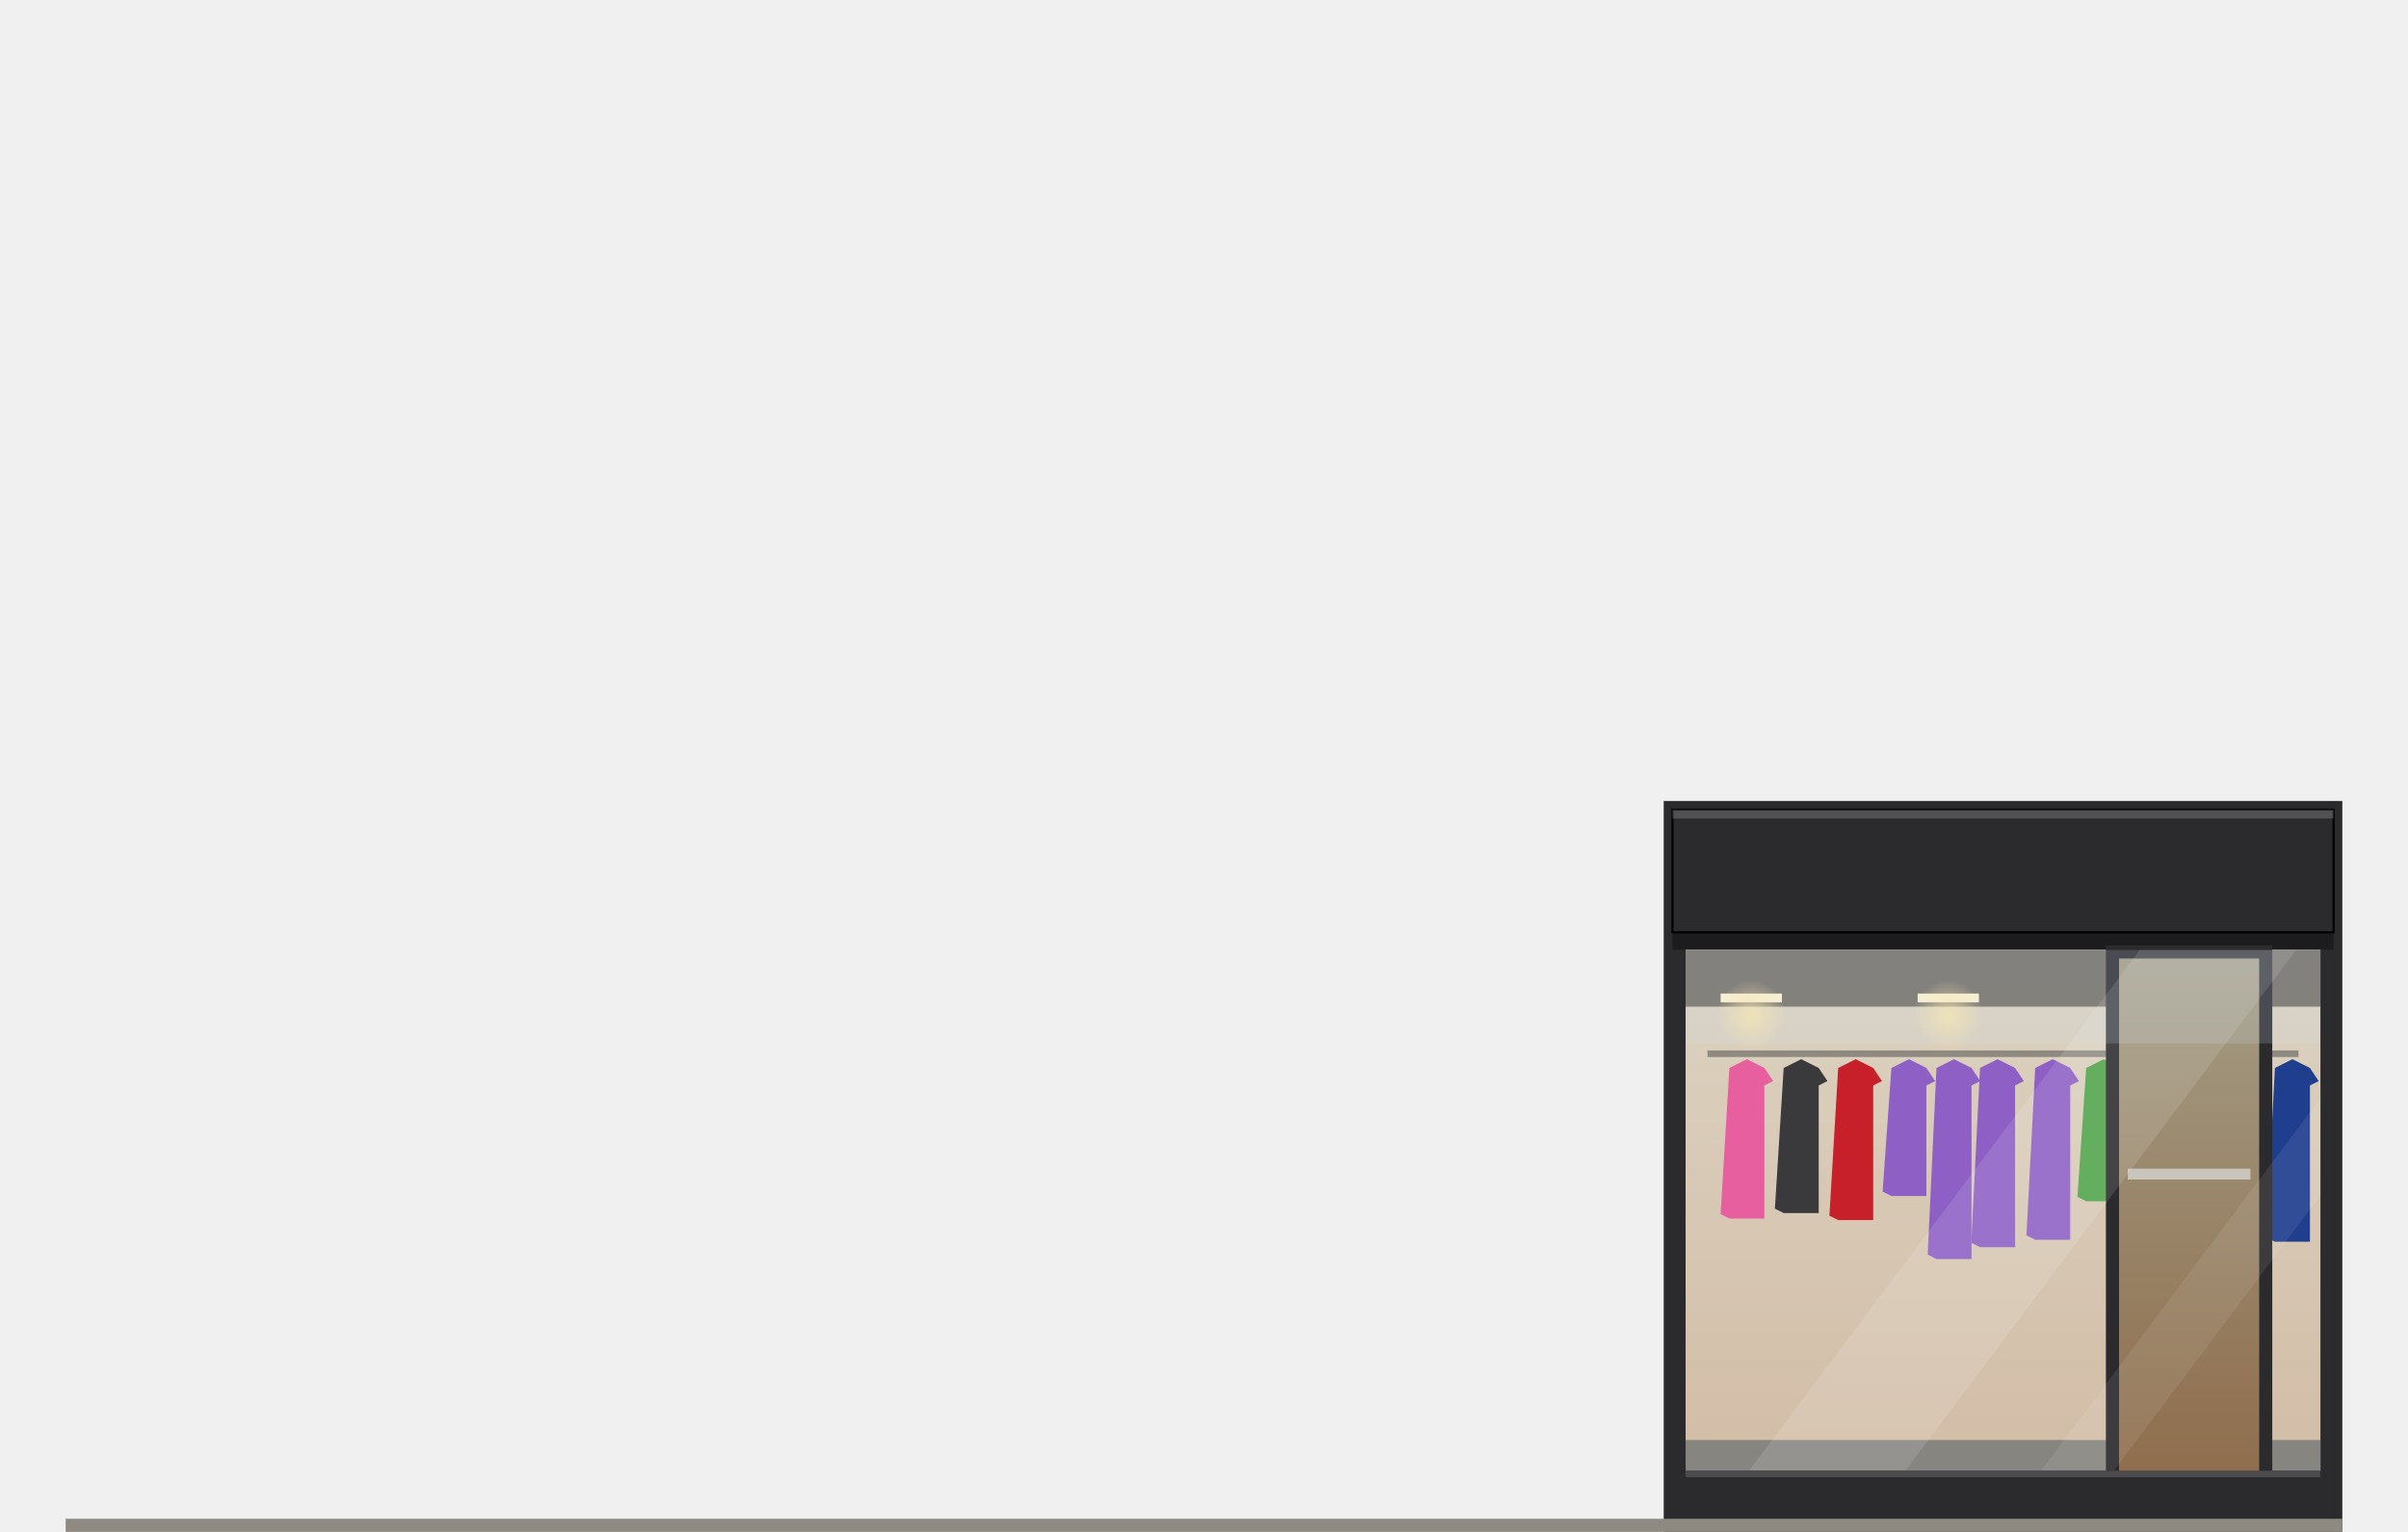
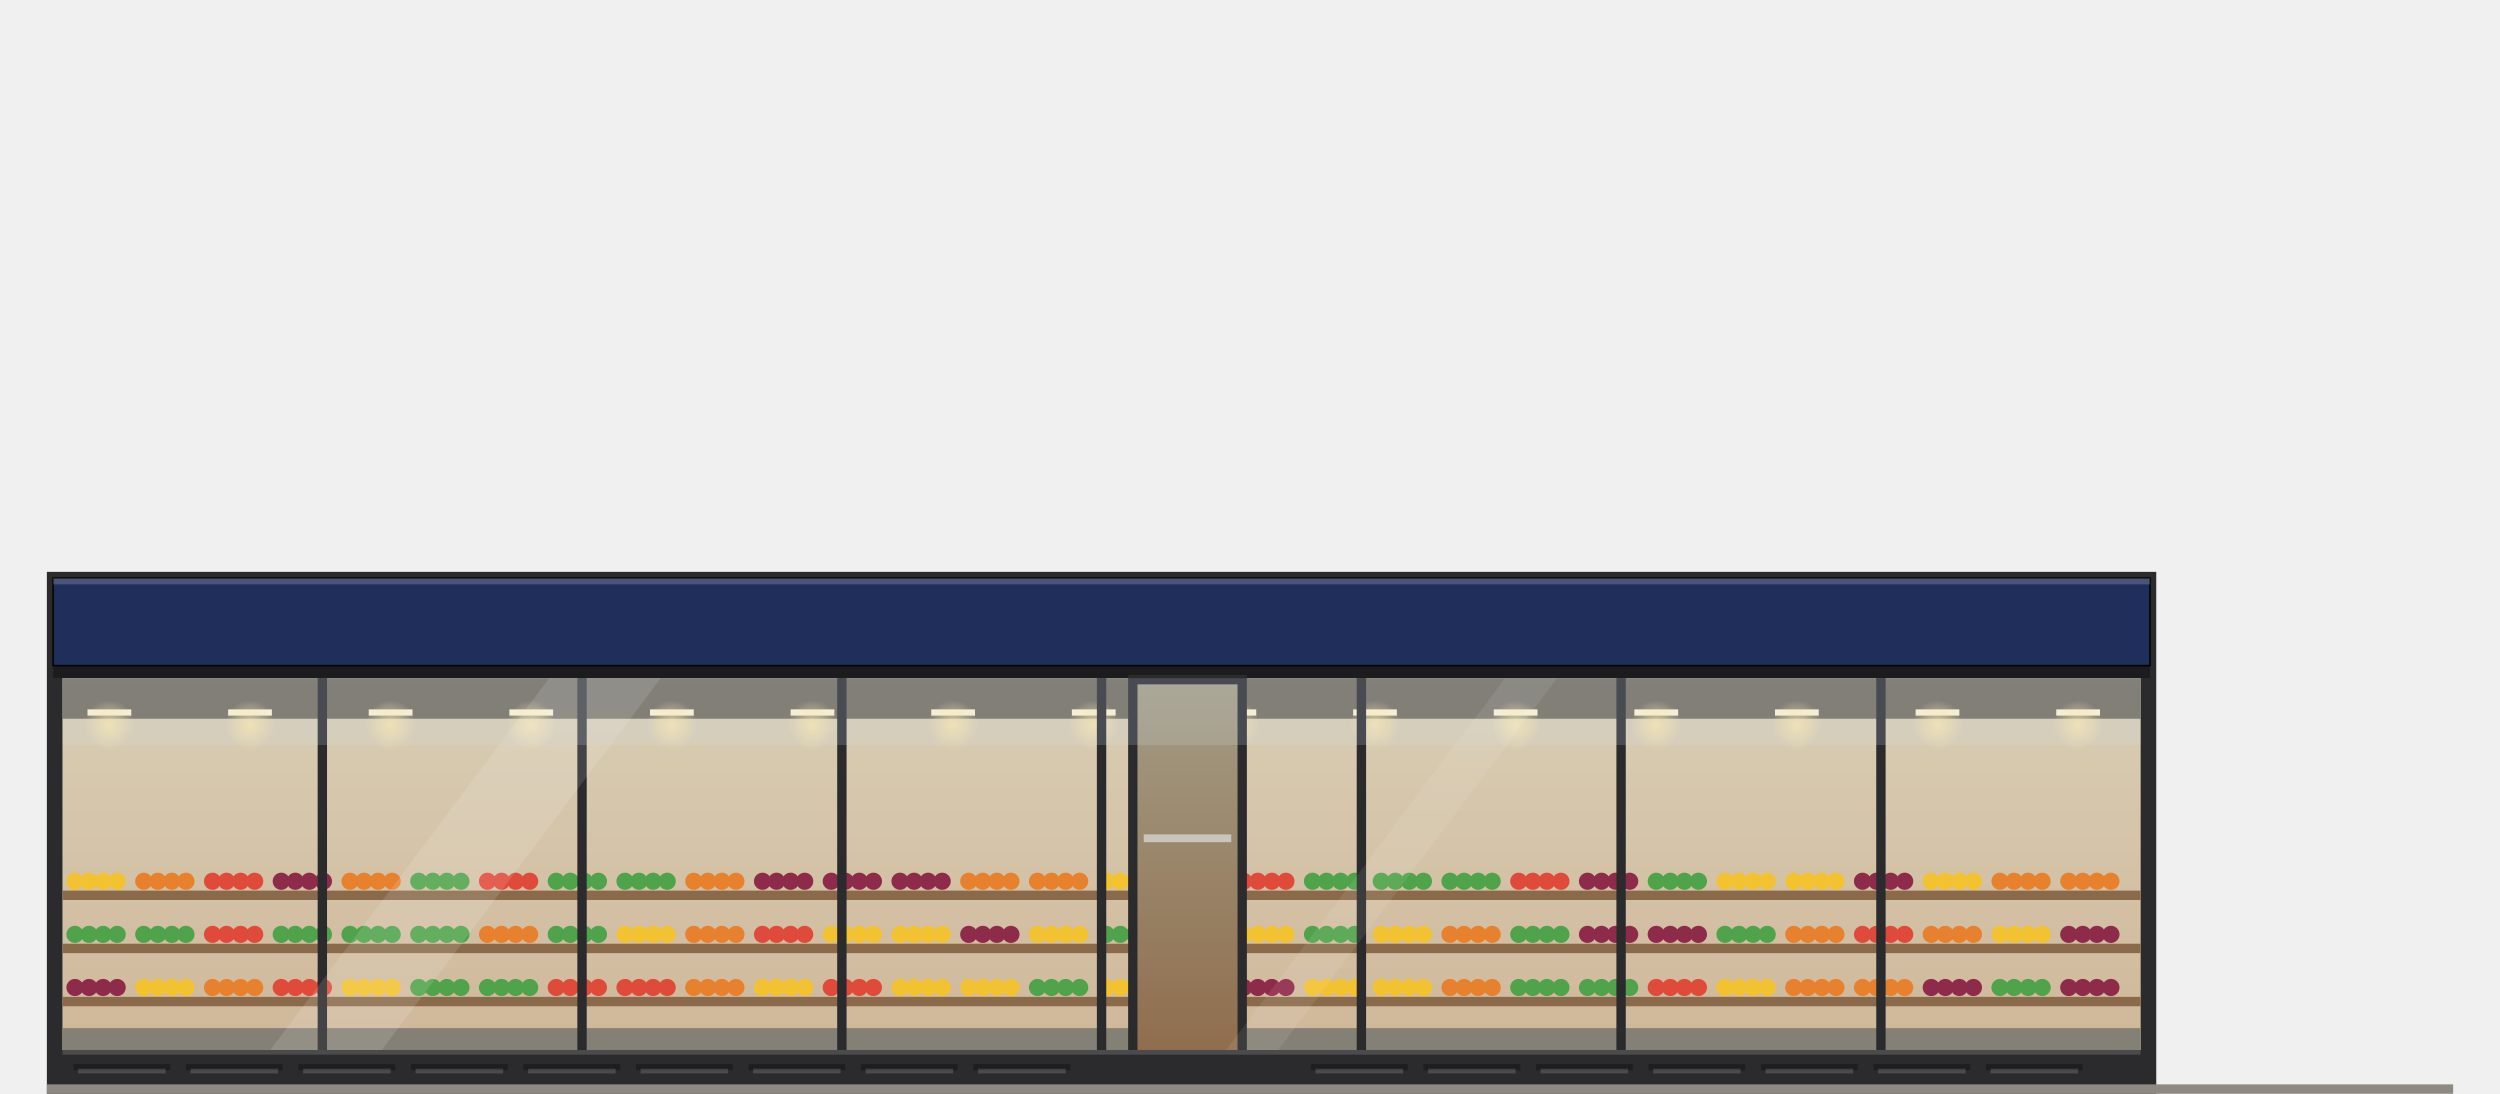
- <svg xmlns="http://www.w3.org/2000/svg" width="1100.0" height="700.0" viewBox="0 0 1100.0 700.0">
+ <svg xmlns="http://www.w3.org/2000/svg" width="1600.0" height="700.0" viewBox="0 0 1600.0 700.0">
  <defs>
    <linearGradient id="glass" x1="0" y1="0" x2="0" y2="1">
      <stop offset="0" stop-color="#C4E0EC" />
      <stop offset="1" stop-color="#557A90" />
    </linearGradient>
    <linearGradient id="shade" x1="0" y1="0" x2="0" y2="1">
      <stop offset="0" stop-color="#FFFFFF" stop-opacity="0.1" />
      <stop offset="1" stop-color="#000000" stop-opacity="0.16" />
    </linearGradient>
    <radialGradient id="glow">
      <stop offset="0" stop-color="#FFE9A8" stop-opacity="0.75" />
      <stop offset="1" stop-color="#FFE9A8" stop-opacity="0" />
    </radialGradient>
    <linearGradient id="warm" x1="0" y1="0" x2="0" y2="1">
      <stop offset="0" stop-color="#FFE7B5" />
      <stop offset="1" stop-color="#D98E4A" />
    </linearGradient>
    <linearGradient id="drop" x1="0" y1="0" x2="0" y2="1">
      <stop offset="0" stop-color="#2A1408" stop-opacity="0.3" />
      <stop offset="1" stop-color="#2A1408" stop-opacity="0" />
    </linearGradient>
    <linearGradient id="sun" x1="0" y1="0" x2="1" y2="0">
      <stop offset="0" stop-color="#FFE6B8" stop-opacity="0.14" />
      <stop offset="0.5" stop-color="#FFE6B8" stop-opacity="0" />
      <stop offset="1" stop-color="#1A0C14" stop-opacity="0.12" />
    </linearGradient>
    <radialGradient id="pumpkin_glow">
      <stop offset="0" stop-color="#FFB347" stop-opacity="0.6" />
      <stop offset="1" stop-color="#FFB347" stop-opacity="0" />
    </radialGradient>
  </defs>
-   <rect x="760.0" y="366.0" width="310.0" height="334.0" fill="#2B2B2E" />
-   <rect x="764.0" y="370.0" width="302.0" height="56.0" fill="#2B2B2E" stroke="#000000" stroke-width="1.0" opacity="0.95" />
-   <rect x="764.0" y="370.0" width="302.0" height="4.0" fill="#FFFFFF" opacity="0.18" />
-   <rect x="764.0" y="426.0" width="302.0" height="8.0" fill="#000000" opacity="0.35" />
-   <rect x="770.0" y="434.0" width="290.0" height="238.0" fill="#2F3A41" />
-   <clipPath id="in2">
-     <rect x="770.0" y="434.0" width="290.0" height="238.0" />
+   <rect x="30.0" y="366.0" width="1350.0" height="334.0" fill="#2B2B2E" />
+   <rect x="34.0" y="370.0" width="1342.0" height="56.0" fill="#1F2E5E" stroke="#000000" stroke-width="1.0" opacity="0.95" />
+   <rect x="34.0" y="370.0" width="1342.0" height="4.0" fill="#FFFFFF" opacity="0.18" />
+   <rect x="34.0" y="426.0" width="1342.0" height="8.0" fill="#000000" opacity="0.35" />
+   <rect x="40.0" y="434.0" width="1330.0" height="238.0" fill="#2F3A41" />
+   <clipPath id="in1">
+     <rect x="40.0" y="434.0" width="1330.0" height="238.0" />
  </clipPath>
-   <g clip-path="url(#in2)">
-     <rect x="770.0" y="434.0" width="290.0" height="238.0" fill="#d0ccc5" />
-     <rect x="770.0" y="434.0" width="290.0" height="238.0" fill="url(#warm)" opacity="0.25" />
-     <rect x="770.0" y="434.0" width="290.0" height="26.0" fill="#1E1A18" opacity="0.55" />
-     <rect x="786.0" y="454.0" width="28.0" height="4.0" fill="#FFF2D0" />
-     <circle cx="800.0" cy="464.0" r="16.0" fill="url(#glow)" />
-     <rect x="876.0" y="454.0" width="28.0" height="4.0" fill="#FFF2D0" />
-     <circle cx="890.0" cy="464.0" r="16.0" fill="url(#glow)" />
-     <rect x="966.0" y="454.0" width="28.0" height="4.0" fill="#FFF2D0" />
-     <circle cx="980.0" cy="464.0" r="16.0" fill="url(#glow)" />
-     <rect x="770.0" y="658.0" width="290.0" height="14.0" fill="#878580" />
-     <rect x="780.0" y="480.0" width="270.0" height="3.0" fill="#8E8A82" />
-     <path d="M790.0 488.0 l8 -4 l8 4 l4 6 l-4 2 v60.8 h-16 v-0.0 l-4 -2 z" fill="#E85FA0" />
-     <path d="M814.8 488.0 l8 -4 l8 4 l4 6 l-4 2 v58.3 h-16 v-0.0 l-4 -2 z" fill="#3A3A3C" />
-     <path d="M839.7 488.0 l8 -4 l8 4 l4 6 l-4 2 v61.5 h-16 v-0.0 l-4 -2 z" fill="#C8202A" />
-     <path d="M864.0 488.0 l8 -4 l8 4 l4 6 l-4 2 v50.5 h-16 v-0.0 l-4 -2 z" fill="#8E5FC4" />
-     <path d="M884.6 488.0 l8 -4 l8 4 l4 6 l-4 2 v79.3 h-16 v-0.0 l-4 -2 z" fill="#8E5FC4" />
-     <path d="M904.5 488.0 l8 -4 l8 4 l4 6 l-4 2 v73.9 h-16 v-0.0 l-4 -2 z" fill="#8E5FC4" />
-     <path d="M929.7 488.0 l8 -4 l8 4 l4 6 l-4 2 v70.5 h-16 v-0.0 l-4 -2 z" fill="#8E5FC4" />
-     <path d="M953.0 488.0 l8 -4 l8 4 l4 6 l-4 2 v52.9 h-16 v-0.0 l-4 -2 z" fill="#4FA34A" />
-     <path d="M975.0 488.0 l8 -4 l8 4 l4 6 l-4 2 v76.0 h-16 v-0.0 l-4 -2 z" fill="#4FA34A" />
-     <path d="M993.2 488.0 l8 -4 l8 4 l4 6 l-4 2 v51.6 h-16 v-0.0 l-4 -2 z" fill="#8E5FC4" />
-     <path d="M1016.4 488.0 l8 -4 l8 4 l4 6 l-4 2 v76.9 h-16 v-0.0 l-4 -2 z" fill="#8E5FC4" />
-     <path d="M1039.2 488.0 l8 -4 l8 4 l4 6 l-4 2 v71.4 h-16 v-0.0 l-4 -2 z" fill="#1F3E8E" />
-     <circle cx="1002.0" cy="548.0" r="9.0" fill="#E8E4DA" />
-     <path d="M995.0 558.0 l14 0 l4 50 l-22 0 z" fill="#C8202A" />
-     <rect x="1001.0" y="608.0" width="2.0" height="50.0" fill="#8E8A82" />
+   <g clip-path="url(#in1)">
+     <rect x="40.0" y="434.0" width="1330.0" height="238.0" fill="#ccc5b4" />
+     <rect x="40.0" y="434.0" width="1330.0" height="238.0" fill="url(#warm)" opacity="0.25" />
+     <rect x="40.0" y="434.0" width="1330.0" height="26.0" fill="#1E1A18" opacity="0.55" />
+     <rect x="56.0" y="454.0" width="28.0" height="4.0" fill="#FFF2D0" />
+     <circle cx="70.0" cy="464.0" r="16.0" fill="url(#glow)" />
+     <rect x="146.0" y="454.0" width="28.0" height="4.0" fill="#FFF2D0" />
+     <circle cx="160.0" cy="464.0" r="16.0" fill="url(#glow)" />
+     <rect x="236.0" y="454.0" width="28.0" height="4.0" fill="#FFF2D0" />
+     <circle cx="250.0" cy="464.0" r="16.0" fill="url(#glow)" />
+     <rect x="326.0" y="454.0" width="28.0" height="4.0" fill="#FFF2D0" />
+     <circle cx="340.0" cy="464.0" r="16.0" fill="url(#glow)" />
+     <rect x="416.0" y="454.0" width="28.0" height="4.0" fill="#FFF2D0" />
+     <circle cx="430.0" cy="464.0" r="16.0" fill="url(#glow)" />
+     <rect x="506.0" y="454.0" width="28.0" height="4.0" fill="#FFF2D0" />
+     <circle cx="520.0" cy="464.0" r="16.0" fill="url(#glow)" />
+     <rect x="596.0" y="454.0" width="28.0" height="4.0" fill="#FFF2D0" />
+     <circle cx="610.0" cy="464.0" r="16.0" fill="url(#glow)" />
+     <rect x="686.0" y="454.0" width="28.0" height="4.0" fill="#FFF2D0" />
+     <circle cx="700.0" cy="464.0" r="16.0" fill="url(#glow)" />
+     <rect x="776.0" y="454.0" width="28.0" height="4.0" fill="#FFF2D0" />
+     <circle cx="790.0" cy="464.0" r="16.0" fill="url(#glow)" />
+     <rect x="866.0" y="454.0" width="28.0" height="4.0" fill="#FFF2D0" />
+     <circle cx="880.0" cy="464.0" r="16.0" fill="url(#glow)" />
+     <rect x="956.0" y="454.0" width="28.0" height="4.0" fill="#FFF2D0" />
+     <circle cx="970.0" cy="464.0" r="16.0" fill="url(#glow)" />
+     <rect x="1046.0" y="454.0" width="28.0" height="4.0" fill="#FFF2D0" />
+     <circle cx="1060.0" cy="464.0" r="16.0" fill="url(#glow)" />
+     <rect x="1136.0" y="454.0" width="28.0" height="4.0" fill="#FFF2D0" />
+     <circle cx="1150.0" cy="464.0" r="16.0" fill="url(#glow)" />
+     <rect x="1226.0" y="454.0" width="28.0" height="4.0" fill="#FFF2D0" />
+     <circle cx="1240.0" cy="464.0" r="16.0" fill="url(#glow)" />
+     <rect x="1316.0" y="454.0" width="28.0" height="4.0" fill="#FFF2D0" />
+     <circle cx="1330.0" cy="464.0" r="16.0" fill="url(#glow)" />
+     <rect x="40.0" y="658.0" width="1330.0" height="14.0" fill="#858075" />
+     <rect x="40.0" y="638.0" width="1330.0" height="6.0" fill="#8A6A4A" />
+     <circle cx="48.0" cy="632.0" r="5.5" fill="#8E2A4A" />
+     <circle cx="57.0" cy="632.0" r="5.5" fill="#8E2A4A" />
+     <circle cx="66.0" cy="632.0" r="5.5" fill="#8E2A4A" />
+     <circle cx="75.0" cy="632.0" r="5.5" fill="#8E2A4A" />
+     <circle cx="92.0" cy="632.0" r="5.5" fill="#F2C230" />
+     <circle cx="101.0" cy="632.0" r="5.5" fill="#F2C230" />
+     <circle cx="110.0" cy="632.0" r="5.5" fill="#F2C230" />
+     <circle cx="119.0" cy="632.0" r="5.5" fill="#F2C230" />
+     <circle cx="136.0" cy="632.0" r="5.5" fill="#E8812E" />
+     <circle cx="145.0" cy="632.0" r="5.5" fill="#E8812E" />
+     <circle cx="154.0" cy="632.0" r="5.5" fill="#E8812E" />
+     <circle cx="163.0" cy="632.0" r="5.5" fill="#E8812E" />
+     <circle cx="180.0" cy="632.0" r="5.5" fill="#E04A3A" />
+     <circle cx="189.0" cy="632.0" r="5.5" fill="#E04A3A" />
+     <circle cx="198.0" cy="632.0" r="5.5" fill="#E04A3A" />
+     <circle cx="207.0" cy="632.0" r="5.5" fill="#E04A3A" />
+     <circle cx="224.0" cy="632.0" r="5.5" fill="#F2C230" />
+     <circle cx="233.0" cy="632.0" r="5.5" fill="#F2C230" />
+     <circle cx="242.0" cy="632.0" r="5.5" fill="#F2C230" />
+     <circle cx="251.0" cy="632.0" r="5.5" fill="#F2C230" />
+     <circle cx="268.0" cy="632.0" r="5.5" fill="#4FA34A" />
+     <circle cx="277.0" cy="632.0" r="5.5" fill="#4FA34A" />
+     <circle cx="286.0" cy="632.0" r="5.5" fill="#4FA34A" />
+     <circle cx="295.0" cy="632.0" r="5.5" fill="#4FA34A" />
+     <circle cx="312.0" cy="632.0" r="5.5" fill="#4FA34A" />
+     <circle cx="321.0" cy="632.0" r="5.5" fill="#4FA34A" />
+     <circle cx="330.0" cy="632.0" r="5.5" fill="#4FA34A" />
+     <circle cx="339.0" cy="632.0" r="5.5" fill="#4FA34A" />
+     <circle cx="356.0" cy="632.0" r="5.5" fill="#E04A3A" />
+     <circle cx="365.0" cy="632.0" r="5.5" fill="#E04A3A" />
+     <circle cx="374.0" cy="632.0" r="5.5" fill="#E04A3A" />
+     <circle cx="383.0" cy="632.0" r="5.5" fill="#E04A3A" />
+     <circle cx="400.0" cy="632.0" r="5.5" fill="#E04A3A" />
+     <circle cx="409.0" cy="632.0" r="5.5" fill="#E04A3A" />
+     <circle cx="418.0" cy="632.0" r="5.5" fill="#E04A3A" />
+     <circle cx="427.0" cy="632.0" r="5.5" fill="#E04A3A" />
+     <circle cx="444.0" cy="632.0" r="5.5" fill="#E8812E" />
+     <circle cx="453.0" cy="632.0" r="5.5" fill="#E8812E" />
+     <circle cx="462.0" cy="632.0" r="5.5" fill="#E8812E" />
+     <circle cx="471.0" cy="632.0" r="5.5" fill="#E8812E" />
+     <circle cx="488.0" cy="632.0" r="5.5" fill="#F2C230" />
+     <circle cx="497.0" cy="632.0" r="5.5" fill="#F2C230" />
+     <circle cx="506.0" cy="632.0" r="5.5" fill="#F2C230" />
+     <circle cx="515.0" cy="632.0" r="5.5" fill="#F2C230" />
+     <circle cx="532.0" cy="632.0" r="5.5" fill="#E04A3A" />
+     <circle cx="541.0" cy="632.0" r="5.5" fill="#E04A3A" />
+     <circle cx="550.0" cy="632.0" r="5.5" fill="#E04A3A" />
+     <circle cx="559.0" cy="632.0" r="5.5" fill="#E04A3A" />
+     <circle cx="576.0" cy="632.0" r="5.5" fill="#F2C230" />
+     <circle cx="585.0" cy="632.0" r="5.5" fill="#F2C230" />
+     <circle cx="594.0" cy="632.0" r="5.5" fill="#F2C230" />
+     <circle cx="603.0" cy="632.0" r="5.5" fill="#F2C230" />
+     <circle cx="620.0" cy="632.0" r="5.5" fill="#F2C230" />
+     <circle cx="629.0" cy="632.0" r="5.5" fill="#F2C230" />
+     <circle cx="638.0" cy="632.0" r="5.5" fill="#F2C230" />
+     <circle cx="647.0" cy="632.0" r="5.5" fill="#F2C230" />
+     <circle cx="664.0" cy="632.0" r="5.5" fill="#4FA34A" />
+     <circle cx="673.0" cy="632.0" r="5.5" fill="#4FA34A" />
+     <circle cx="682.0" cy="632.0" r="5.5" fill="#4FA34A" />
+     <circle cx="691.0" cy="632.0" r="5.5" fill="#4FA34A" />
+     <circle cx="708.0" cy="632.0" r="5.5" fill="#F2C230" />
+     <circle cx="717.0" cy="632.0" r="5.5" fill="#F2C230" />
+     <circle cx="726.0" cy="632.0" r="5.5" fill="#F2C230" />
+     <circle cx="735.0" cy="632.0" r="5.5" fill="#F2C230" />
+     <circle cx="752.0" cy="632.0" r="5.5" fill="#F2C230" />
+     <circle cx="761.0" cy="632.0" r="5.5" fill="#F2C230" />
+     <circle cx="770.0" cy="632.0" r="5.5" fill="#F2C230" />
+     <circle cx="779.0" cy="632.0" r="5.5" fill="#F2C230" />
+     <circle cx="796.0" cy="632.0" r="5.5" fill="#8E2A4A" />
+     <circle cx="805.0" cy="632.0" r="5.5" fill="#8E2A4A" />
+     <circle cx="814.0" cy="632.0" r="5.5" fill="#8E2A4A" />
+     <circle cx="823.0" cy="632.0" r="5.5" fill="#8E2A4A" />
+     <circle cx="840.0" cy="632.0" r="5.5" fill="#F2C230" />
+     <circle cx="849.0" cy="632.0" r="5.5" fill="#F2C230" />
+     <circle cx="858.0" cy="632.0" r="5.5" fill="#F2C230" />
+     <circle cx="867.0" cy="632.0" r="5.5" fill="#F2C230" />
+     <circle cx="884.0" cy="632.0" r="5.5" fill="#F2C230" />
+     <circle cx="893.0" cy="632.0" r="5.5" fill="#F2C230" />
+     <circle cx="902.0" cy="632.0" r="5.5" fill="#F2C230" />
+     <circle cx="911.0" cy="632.0" r="5.5" fill="#F2C230" />
+     <circle cx="928.0" cy="632.0" r="5.5" fill="#E8812E" />
+     <circle cx="937.0" cy="632.0" r="5.5" fill="#E8812E" />
+     <circle cx="946.0" cy="632.0" r="5.5" fill="#E8812E" />
+     <circle cx="955.0" cy="632.0" r="5.5" fill="#E8812E" />
+     <circle cx="972.0" cy="632.0" r="5.5" fill="#4FA34A" />
+     <circle cx="981.0" cy="632.0" r="5.5" fill="#4FA34A" />
+     <circle cx="990.0" cy="632.0" r="5.5" fill="#4FA34A" />
+     <circle cx="999.0" cy="632.0" r="5.5" fill="#4FA34A" />
+     <circle cx="1016.0" cy="632.0" r="5.5" fill="#4FA34A" />
+     <circle cx="1025.0" cy="632.0" r="5.5" fill="#4FA34A" />
+     <circle cx="1034.0" cy="632.0" r="5.5" fill="#4FA34A" />
+     <circle cx="1043.0" cy="632.0" r="5.5" fill="#4FA34A" />
+     <circle cx="1060.0" cy="632.0" r="5.5" fill="#E04A3A" />
+     <circle cx="1069.0" cy="632.0" r="5.5" fill="#E04A3A" />
+     <circle cx="1078.0" cy="632.0" r="5.5" fill="#E04A3A" />
+     <circle cx="1087.0" cy="632.0" r="5.5" fill="#E04A3A" />
+     <circle cx="1104.0" cy="632.0" r="5.5" fill="#F2C230" />
+     <circle cx="1113.0" cy="632.0" r="5.5" fill="#F2C230" />
+     <circle cx="1122.0" cy="632.0" r="5.5" fill="#F2C230" />
+     <circle cx="1131.0" cy="632.0" r="5.5" fill="#F2C230" />
+     <circle cx="1148.0" cy="632.0" r="5.5" fill="#E8812E" />
+     <circle cx="1157.0" cy="632.0" r="5.5" fill="#E8812E" />
+     <circle cx="1166.0" cy="632.0" r="5.5" fill="#E8812E" />
+     <circle cx="1175.0" cy="632.0" r="5.5" fill="#E8812E" />
+     <circle cx="1192.0" cy="632.0" r="5.5" fill="#E8812E" />
+     <circle cx="1201.0" cy="632.0" r="5.5" fill="#E8812E" />
+     <circle cx="1210.0" cy="632.0" r="5.5" fill="#E8812E" />
+     <circle cx="1219.0" cy="632.0" r="5.5" fill="#E8812E" />
+     <circle cx="1236.0" cy="632.0" r="5.5" fill="#8E2A4A" />
+     <circle cx="1245.0" cy="632.0" r="5.5" fill="#8E2A4A" />
+     <circle cx="1254.0" cy="632.0" r="5.5" fill="#8E2A4A" />
+     <circle cx="1263.0" cy="632.0" r="5.5" fill="#8E2A4A" />
+     <circle cx="1280.0" cy="632.0" r="5.5" fill="#4FA34A" />
+     <circle cx="1289.0" cy="632.0" r="5.5" fill="#4FA34A" />
+     <circle cx="1298.0" cy="632.0" r="5.5" fill="#4FA34A" />
+     <circle cx="1307.0" cy="632.0" r="5.5" fill="#4FA34A" />
+     <circle cx="1324.0" cy="632.0" r="5.5" fill="#8E2A4A" />
+     <circle cx="1333.0" cy="632.0" r="5.5" fill="#8E2A4A" />
+     <circle cx="1342.0" cy="632.0" r="5.5" fill="#8E2A4A" />
+     <circle cx="1351.0" cy="632.0" r="5.5" fill="#8E2A4A" />
+     <rect x="40.0" y="604.0" width="1330.0" height="6.0" fill="#8A6A4A" />
+     <circle cx="48.0" cy="598.0" r="5.5" fill="#4FA34A" />
+     <circle cx="57.0" cy="598.0" r="5.5" fill="#4FA34A" />
+     <circle cx="66.0" cy="598.0" r="5.5" fill="#4FA34A" />
+     <circle cx="75.0" cy="598.0" r="5.5" fill="#4FA34A" />
+     <circle cx="92.0" cy="598.0" r="5.5" fill="#4FA34A" />
+     <circle cx="101.0" cy="598.0" r="5.5" fill="#4FA34A" />
+     <circle cx="110.0" cy="598.0" r="5.5" fill="#4FA34A" />
+     <circle cx="119.0" cy="598.0" r="5.5" fill="#4FA34A" />
+     <circle cx="136.0" cy="598.0" r="5.5" fill="#E04A3A" />
+     <circle cx="145.0" cy="598.0" r="5.5" fill="#E04A3A" />
+     <circle cx="154.0" cy="598.0" r="5.5" fill="#E04A3A" />
+     <circle cx="163.0" cy="598.0" r="5.5" fill="#E04A3A" />
+     <circle cx="180.0" cy="598.0" r="5.5" fill="#4FA34A" />
+     <circle cx="189.0" cy="598.0" r="5.5" fill="#4FA34A" />
+     <circle cx="198.0" cy="598.0" r="5.5" fill="#4FA34A" />
+     <circle cx="207.0" cy="598.0" r="5.5" fill="#4FA34A" />
+     <circle cx="224.0" cy="598.0" r="5.5" fill="#4FA34A" />
+     <circle cx="233.0" cy="598.0" r="5.5" fill="#4FA34A" />
+     <circle cx="242.0" cy="598.0" r="5.5" fill="#4FA34A" />
+     <circle cx="251.0" cy="598.0" r="5.5" fill="#4FA34A" />
+     <circle cx="268.0" cy="598.0" r="5.5" fill="#4FA34A" />
+     <circle cx="277.0" cy="598.0" r="5.5" fill="#4FA34A" />
+     <circle cx="286.0" cy="598.0" r="5.5" fill="#4FA34A" />
+     <circle cx="295.0" cy="598.0" r="5.5" fill="#4FA34A" />
+     <circle cx="312.0" cy="598.0" r="5.5" fill="#E8812E" />
+     <circle cx="321.0" cy="598.0" r="5.5" fill="#E8812E" />
+     <circle cx="330.0" cy="598.0" r="5.5" fill="#E8812E" />
+     <circle cx="339.0" cy="598.0" r="5.5" fill="#E8812E" />
+     <circle cx="356.0" cy="598.0" r="5.5" fill="#4FA34A" />
+     <circle cx="365.0" cy="598.0" r="5.5" fill="#4FA34A" />
+     <circle cx="374.0" cy="598.0" r="5.5" fill="#4FA34A" />
+     <circle cx="383.0" cy="598.0" r="5.5" fill="#4FA34A" />
+     <circle cx="400.0" cy="598.0" r="5.5" fill="#F2C230" />
+     <circle cx="409.0" cy="598.0" r="5.5" fill="#F2C230" />
+     <circle cx="418.0" cy="598.0" r="5.5" fill="#F2C230" />
+     <circle cx="427.0" cy="598.0" r="5.5" fill="#F2C230" />
+     <circle cx="444.0" cy="598.0" r="5.5" fill="#E8812E" />
+     <circle cx="453.0" cy="598.0" r="5.5" fill="#E8812E" />
+     <circle cx="462.0" cy="598.0" r="5.5" fill="#E8812E" />
+     <circle cx="471.0" cy="598.0" r="5.5" fill="#E8812E" />
+     <circle cx="488.0" cy="598.0" r="5.5" fill="#E04A3A" />
+     <circle cx="497.0" cy="598.0" r="5.5" fill="#E04A3A" />
+     <circle cx="506.0" cy="598.0" r="5.5" fill="#E04A3A" />
+     <circle cx="515.0" cy="598.0" r="5.5" fill="#E04A3A" />
+     <circle cx="532.0" cy="598.0" r="5.5" fill="#F2C230" />
+     <circle cx="541.0" cy="598.0" r="5.5" fill="#F2C230" />
+     <circle cx="550.0" cy="598.0" r="5.5" fill="#F2C230" />
+     <circle cx="559.0" cy="598.0" r="5.5" fill="#F2C230" />
+     <circle cx="576.0" cy="598.0" r="5.5" fill="#F2C230" />
+     <circle cx="585.0" cy="598.0" r="5.5" fill="#F2C230" />
+     <circle cx="594.0" cy="598.0" r="5.5" fill="#F2C230" />
+     <circle cx="603.0" cy="598.0" r="5.5" fill="#F2C230" />
+     <circle cx="620.0" cy="598.0" r="5.5" fill="#8E2A4A" />
+     <circle cx="629.0" cy="598.0" r="5.5" fill="#8E2A4A" />
+     <circle cx="638.0" cy="598.0" r="5.5" fill="#8E2A4A" />
+     <circle cx="647.0" cy="598.0" r="5.5" fill="#8E2A4A" />
+     <circle cx="664.0" cy="598.0" r="5.5" fill="#F2C230" />
+     <circle cx="673.0" cy="598.0" r="5.5" fill="#F2C230" />
+     <circle cx="682.0" cy="598.0" r="5.5" fill="#F2C230" />
+     <circle cx="691.0" cy="598.0" r="5.5" fill="#F2C230" />
+     <circle cx="708.0" cy="598.0" r="5.5" fill="#4FA34A" />
+     <circle cx="717.0" cy="598.0" r="5.5" fill="#4FA34A" />
+     <circle cx="726.0" cy="598.0" r="5.5" fill="#4FA34A" />
+     <circle cx="735.0" cy="598.0" r="5.5" fill="#4FA34A" />
+     <circle cx="752.0" cy="598.0" r="5.5" fill="#E04A3A" />
+     <circle cx="761.0" cy="598.0" r="5.5" fill="#E04A3A" />
+     <circle cx="770.0" cy="598.0" r="5.5" fill="#E04A3A" />
+     <circle cx="779.0" cy="598.0" r="5.5" fill="#E04A3A" />
+     <circle cx="796.0" cy="598.0" r="5.5" fill="#F2C230" />
+     <circle cx="805.0" cy="598.0" r="5.5" fill="#F2C230" />
+     <circle cx="814.0" cy="598.0" r="5.5" fill="#F2C230" />
+     <circle cx="823.0" cy="598.0" r="5.5" fill="#F2C230" />
+     <circle cx="840.0" cy="598.0" r="5.5" fill="#4FA34A" />
+     <circle cx="849.0" cy="598.0" r="5.5" fill="#4FA34A" />
+     <circle cx="858.0" cy="598.0" r="5.5" fill="#4FA34A" />
+     <circle cx="867.0" cy="598.0" r="5.5" fill="#4FA34A" />
+     <circle cx="884.0" cy="598.0" r="5.5" fill="#F2C230" />
+     <circle cx="893.0" cy="598.0" r="5.5" fill="#F2C230" />
+     <circle cx="902.0" cy="598.0" r="5.5" fill="#F2C230" />
+     <circle cx="911.0" cy="598.0" r="5.5" fill="#F2C230" />
+     <circle cx="928.0" cy="598.0" r="5.5" fill="#E8812E" />
+     <circle cx="937.0" cy="598.0" r="5.5" fill="#E8812E" />
+     <circle cx="946.0" cy="598.0" r="5.5" fill="#E8812E" />
+     <circle cx="955.0" cy="598.0" r="5.5" fill="#E8812E" />
+     <circle cx="972.0" cy="598.0" r="5.5" fill="#4FA34A" />
+     <circle cx="981.0" cy="598.0" r="5.5" fill="#4FA34A" />
+     <circle cx="990.0" cy="598.0" r="5.5" fill="#4FA34A" />
+     <circle cx="999.0" cy="598.0" r="5.5" fill="#4FA34A" />
+     <circle cx="1016.0" cy="598.0" r="5.5" fill="#8E2A4A" />
+     <circle cx="1025.0" cy="598.0" r="5.5" fill="#8E2A4A" />
+     <circle cx="1034.0" cy="598.0" r="5.5" fill="#8E2A4A" />
+     <circle cx="1043.0" cy="598.0" r="5.5" fill="#8E2A4A" />
+     <circle cx="1060.0" cy="598.0" r="5.5" fill="#8E2A4A" />
+     <circle cx="1069.0" cy="598.0" r="5.5" fill="#8E2A4A" />
+     <circle cx="1078.0" cy="598.0" r="5.5" fill="#8E2A4A" />
+     <circle cx="1087.0" cy="598.0" r="5.5" fill="#8E2A4A" />
+     <circle cx="1104.0" cy="598.0" r="5.5" fill="#4FA34A" />
+     <circle cx="1113.0" cy="598.0" r="5.5" fill="#4FA34A" />
+     <circle cx="1122.0" cy="598.0" r="5.5" fill="#4FA34A" />
+     <circle cx="1131.0" cy="598.0" r="5.5" fill="#4FA34A" />
+     <circle cx="1148.0" cy="598.0" r="5.5" fill="#E8812E" />
+     <circle cx="1157.0" cy="598.0" r="5.5" fill="#E8812E" />
+     <circle cx="1166.0" cy="598.0" r="5.5" fill="#E8812E" />
+     <circle cx="1175.0" cy="598.0" r="5.5" fill="#E8812E" />
+     <circle cx="1192.0" cy="598.0" r="5.5" fill="#E04A3A" />
+     <circle cx="1201.0" cy="598.0" r="5.5" fill="#E04A3A" />
+     <circle cx="1210.0" cy="598.0" r="5.5" fill="#E04A3A" />
+     <circle cx="1219.0" cy="598.0" r="5.5" fill="#E04A3A" />
+     <circle cx="1236.0" cy="598.0" r="5.5" fill="#E8812E" />
+     <circle cx="1245.0" cy="598.0" r="5.5" fill="#E8812E" />
+     <circle cx="1254.0" cy="598.0" r="5.5" fill="#E8812E" />
+     <circle cx="1263.0" cy="598.0" r="5.5" fill="#E8812E" />
+     <circle cx="1280.0" cy="598.0" r="5.5" fill="#F2C230" />
+     <circle cx="1289.0" cy="598.0" r="5.5" fill="#F2C230" />
+     <circle cx="1298.0" cy="598.0" r="5.5" fill="#F2C230" />
+     <circle cx="1307.0" cy="598.0" r="5.5" fill="#F2C230" />
+     <circle cx="1324.0" cy="598.0" r="5.5" fill="#8E2A4A" />
+     <circle cx="1333.0" cy="598.0" r="5.5" fill="#8E2A4A" />
+     <circle cx="1342.0" cy="598.0" r="5.5" fill="#8E2A4A" />
+     <circle cx="1351.0" cy="598.0" r="5.5" fill="#8E2A4A" />
+     <rect x="40.0" y="570.0" width="1330.0" height="6.0" fill="#8A6A4A" />
+     <circle cx="48.0" cy="564.0" r="5.5" fill="#F2C230" />
+     <circle cx="57.0" cy="564.0" r="5.5" fill="#F2C230" />
+     <circle cx="66.0" cy="564.0" r="5.5" fill="#F2C230" />
+     <circle cx="75.0" cy="564.0" r="5.5" fill="#F2C230" />
+     <circle cx="92.0" cy="564.0" r="5.5" fill="#E8812E" />
+     <circle cx="101.0" cy="564.0" r="5.5" fill="#E8812E" />
+     <circle cx="110.0" cy="564.0" r="5.5" fill="#E8812E" />
+     <circle cx="119.0" cy="564.0" r="5.5" fill="#E8812E" />
+     <circle cx="136.0" cy="564.0" r="5.5" fill="#E04A3A" />
+     <circle cx="145.0" cy="564.0" r="5.5" fill="#E04A3A" />
+     <circle cx="154.0" cy="564.0" r="5.5" fill="#E04A3A" />
+     <circle cx="163.0" cy="564.0" r="5.5" fill="#E04A3A" />
+     <circle cx="180.0" cy="564.0" r="5.5" fill="#8E2A4A" />
+     <circle cx="189.0" cy="564.0" r="5.5" fill="#8E2A4A" />
+     <circle cx="198.0" cy="564.0" r="5.5" fill="#8E2A4A" />
+     <circle cx="207.0" cy="564.0" r="5.5" fill="#8E2A4A" />
+     <circle cx="224.0" cy="564.0" r="5.5" fill="#E8812E" />
+     <circle cx="233.0" cy="564.0" r="5.5" fill="#E8812E" />
+     <circle cx="242.0" cy="564.0" r="5.5" fill="#E8812E" />
+     <circle cx="251.0" cy="564.0" r="5.5" fill="#E8812E" />
+     <circle cx="268.0" cy="564.0" r="5.5" fill="#4FA34A" />
+     <circle cx="277.0" cy="564.0" r="5.5" fill="#4FA34A" />
+     <circle cx="286.0" cy="564.0" r="5.5" fill="#4FA34A" />
+     <circle cx="295.0" cy="564.0" r="5.5" fill="#4FA34A" />
+     <circle cx="312.0" cy="564.0" r="5.5" fill="#E04A3A" />
+     <circle cx="321.0" cy="564.0" r="5.5" fill="#E04A3A" />
+     <circle cx="330.0" cy="564.0" r="5.5" fill="#E04A3A" />
+     <circle cx="339.0" cy="564.0" r="5.5" fill="#E04A3A" />
+     <circle cx="356.0" cy="564.0" r="5.5" fill="#4FA34A" />
+     <circle cx="365.0" cy="564.0" r="5.5" fill="#4FA34A" />
+     <circle cx="374.0" cy="564.0" r="5.5" fill="#4FA34A" />
+     <circle cx="383.0" cy="564.0" r="5.5" fill="#4FA34A" />
+     <circle cx="400.0" cy="564.0" r="5.5" fill="#4FA34A" />
+     <circle cx="409.0" cy="564.0" r="5.5" fill="#4FA34A" />
+     <circle cx="418.0" cy="564.0" r="5.5" fill="#4FA34A" />
+     <circle cx="427.0" cy="564.0" r="5.5" fill="#4FA34A" />
+     <circle cx="444.0" cy="564.0" r="5.5" fill="#E8812E" />
+     <circle cx="453.0" cy="564.0" r="5.5" fill="#E8812E" />
+     <circle cx="462.0" cy="564.0" r="5.5" fill="#E8812E" />
+     <circle cx="471.0" cy="564.0" r="5.5" fill="#E8812E" />
+     <circle cx="488.0" cy="564.0" r="5.5" fill="#8E2A4A" />
+     <circle cx="497.0" cy="564.0" r="5.5" fill="#8E2A4A" />
+     <circle cx="506.0" cy="564.0" r="5.5" fill="#8E2A4A" />
+     <circle cx="515.0" cy="564.0" r="5.5" fill="#8E2A4A" />
+     <circle cx="532.0" cy="564.0" r="5.5" fill="#8E2A4A" />
+     <circle cx="541.0" cy="564.0" r="5.5" fill="#8E2A4A" />
+     <circle cx="550.0" cy="564.0" r="5.5" fill="#8E2A4A" />
+     <circle cx="559.0" cy="564.0" r="5.5" fill="#8E2A4A" />
+     <circle cx="576.0" cy="564.0" r="5.5" fill="#8E2A4A" />
+     <circle cx="585.0" cy="564.0" r="5.5" fill="#8E2A4A" />
+     <circle cx="594.0" cy="564.0" r="5.5" fill="#8E2A4A" />
+     <circle cx="603.0" cy="564.0" r="5.5" fill="#8E2A4A" />
+     <circle cx="620.0" cy="564.0" r="5.5" fill="#E8812E" />
+     <circle cx="629.0" cy="564.0" r="5.5" fill="#E8812E" />
+     <circle cx="638.0" cy="564.0" r="5.5" fill="#E8812E" />
+     <circle cx="647.0" cy="564.0" r="5.5" fill="#E8812E" />
+     <circle cx="664.0" cy="564.0" r="5.5" fill="#E8812E" />
+     <circle cx="673.0" cy="564.0" r="5.5" fill="#E8812E" />
+     <circle cx="682.0" cy="564.0" r="5.5" fill="#E8812E" />
+     <circle cx="691.0" cy="564.0" r="5.5" fill="#E8812E" />
+     <circle cx="708.0" cy="564.0" r="5.5" fill="#F2C230" />
+     <circle cx="717.0" cy="564.0" r="5.5" fill="#F2C230" />
+     <circle cx="726.0" cy="564.0" r="5.5" fill="#F2C230" />
+     <circle cx="735.0" cy="564.0" r="5.5" fill="#F2C230" />
+     <circle cx="752.0" cy="564.0" r="5.5" fill="#8E2A4A" />
+     <circle cx="761.0" cy="564.0" r="5.5" fill="#8E2A4A" />
+     <circle cx="770.0" cy="564.0" r="5.5" fill="#8E2A4A" />
+     <circle cx="779.0" cy="564.0" r="5.5" fill="#8E2A4A" />
+     <circle cx="796.0" cy="564.0" r="5.5" fill="#E04A3A" />
+     <circle cx="805.0" cy="564.0" r="5.5" fill="#E04A3A" />
+     <circle cx="814.0" cy="564.0" r="5.5" fill="#E04A3A" />
+     <circle cx="823.0" cy="564.0" r="5.5" fill="#E04A3A" />
+     <circle cx="840.0" cy="564.0" r="5.5" fill="#4FA34A" />
+     <circle cx="849.0" cy="564.0" r="5.5" fill="#4FA34A" />
+     <circle cx="858.0" cy="564.0" r="5.5" fill="#4FA34A" />
+     <circle cx="867.0" cy="564.0" r="5.5" fill="#4FA34A" />
+     <circle cx="884.0" cy="564.0" r="5.5" fill="#4FA34A" />
+     <circle cx="893.0" cy="564.0" r="5.5" fill="#4FA34A" />
+     <circle cx="902.0" cy="564.0" r="5.5" fill="#4FA34A" />
+     <circle cx="911.0" cy="564.0" r="5.5" fill="#4FA34A" />
+     <circle cx="928.0" cy="564.0" r="5.5" fill="#4FA34A" />
+     <circle cx="937.0" cy="564.0" r="5.5" fill="#4FA34A" />
+     <circle cx="946.0" cy="564.0" r="5.5" fill="#4FA34A" />
+     <circle cx="955.0" cy="564.0" r="5.5" fill="#4FA34A" />
+     <circle cx="972.0" cy="564.0" r="5.5" fill="#E04A3A" />
+     <circle cx="981.0" cy="564.0" r="5.5" fill="#E04A3A" />
+     <circle cx="990.0" cy="564.0" r="5.5" fill="#E04A3A" />
+     <circle cx="999.0" cy="564.0" r="5.5" fill="#E04A3A" />
+     <circle cx="1016.0" cy="564.0" r="5.5" fill="#8E2A4A" />
+     <circle cx="1025.0" cy="564.0" r="5.5" fill="#8E2A4A" />
+     <circle cx="1034.0" cy="564.0" r="5.5" fill="#8E2A4A" />
+     <circle cx="1043.0" cy="564.0" r="5.5" fill="#8E2A4A" />
+     <circle cx="1060.0" cy="564.0" r="5.5" fill="#4FA34A" />
+     <circle cx="1069.0" cy="564.0" r="5.5" fill="#4FA34A" />
+     <circle cx="1078.0" cy="564.0" r="5.5" fill="#4FA34A" />
+     <circle cx="1087.0" cy="564.0" r="5.5" fill="#4FA34A" />
+     <circle cx="1104.0" cy="564.0" r="5.5" fill="#F2C230" />
+     <circle cx="1113.0" cy="564.0" r="5.5" fill="#F2C230" />
+     <circle cx="1122.0" cy="564.0" r="5.5" fill="#F2C230" />
+     <circle cx="1131.0" cy="564.0" r="5.5" fill="#F2C230" />
+     <circle cx="1148.0" cy="564.0" r="5.5" fill="#F2C230" />
+     <circle cx="1157.0" cy="564.0" r="5.5" fill="#F2C230" />
+     <circle cx="1166.0" cy="564.0" r="5.5" fill="#F2C230" />
+     <circle cx="1175.0" cy="564.0" r="5.5" fill="#F2C230" />
+     <circle cx="1192.0" cy="564.0" r="5.5" fill="#8E2A4A" />
+     <circle cx="1201.0" cy="564.0" r="5.5" fill="#8E2A4A" />
+     <circle cx="1210.0" cy="564.0" r="5.5" fill="#8E2A4A" />
+     <circle cx="1219.0" cy="564.0" r="5.5" fill="#8E2A4A" />
+     <circle cx="1236.0" cy="564.0" r="5.5" fill="#F2C230" />
+     <circle cx="1245.0" cy="564.0" r="5.5" fill="#F2C230" />
+     <circle cx="1254.0" cy="564.0" r="5.5" fill="#F2C230" />
+     <circle cx="1263.0" cy="564.0" r="5.5" fill="#F2C230" />
+     <circle cx="1280.0" cy="564.0" r="5.5" fill="#E8812E" />
+     <circle cx="1289.0" cy="564.0" r="5.5" fill="#E8812E" />
+     <circle cx="1298.0" cy="564.0" r="5.5" fill="#E8812E" />
+     <circle cx="1307.0" cy="564.0" r="5.5" fill="#E8812E" />
+     <circle cx="1324.0" cy="564.0" r="5.5" fill="#E8812E" />
+     <circle cx="1333.0" cy="564.0" r="5.5" fill="#E8812E" />
+     <circle cx="1342.0" cy="564.0" r="5.5" fill="#E8812E" />
+     <circle cx="1351.0" cy="564.0" r="5.5" fill="#E8812E" />
  </g>
-   <rect x="962.0" y="432.0" width="76.0" height="262.0" fill="#2B2B2E" />
-   <rect x="968.0" y="438.0" width="64.0" height="250.0" fill="#33404A" />
-   <rect x="968.0" y="438.0" width="64.0" height="250.0" fill="url(#warm)" opacity="0.55" />
-   <rect x="972.0" y="534.0" width="56.0" height="5.0" fill="#C9C5BC" />
-   <rect x="770.0" y="672.0" width="290.0" height="22.0" fill="#2B2B2E" />
-   <rect x="770.0" y="672.0" width="290.0" height="3.0" fill="#FFFFFF" opacity="0.15" />
-   <clipPath id="pane3">
-     <rect x="770.0" y="434.0" width="290.0" height="238.0" />
+   <rect x="722.0" y="432.0" width="76.0" height="262.0" fill="#2B2B2E" />
+   <rect x="728.0" y="438.0" width="64.0" height="250.0" fill="#33404A" />
+   <rect x="728.0" y="438.0" width="64.0" height="250.0" fill="url(#warm)" opacity="0.55" />
+   <rect x="732.0" y="534.0" width="56.0" height="5.0" fill="#C9C5BC" />
+   <rect x="203.3" y="434.0" width="6.0" height="238.0" fill="#2B2B2E" />
+   <rect x="369.5" y="434.0" width="6.0" height="238.0" fill="#2B2B2E" />
+   <rect x="535.8" y="434.0" width="6.0" height="238.0" fill="#2B2B2E" />
+   <rect x="702.0" y="434.0" width="6.0" height="238.0" fill="#2B2B2E" />
+   <rect x="868.3" y="434.0" width="6.0" height="238.0" fill="#2B2B2E" />
+   <rect x="1034.5" y="434.0" width="6.0" height="238.0" fill="#2B2B2E" />
+   <rect x="1200.8" y="434.0" width="6.0" height="238.0" fill="#2B2B2E" />
+   <rect x="40.0" y="672.0" width="1330.0" height="22.0" fill="#2B2B2E" />
+   <rect x="48.0" y="682.0" width="60.0" height="2.0" fill="none" stroke="#000000" stroke-width="2.0" opacity="0.3" />
+   <rect x="50.0" y="684.0" width="56.0" height="3.0" fill="#FFFFFF" opacity="0.15" />
+   <rect x="120.0" y="682.0" width="60.0" height="2.0" fill="none" stroke="#000000" stroke-width="2.0" opacity="0.3" />
+   <rect x="122.0" y="684.0" width="56.0" height="3.0" fill="#FFFFFF" opacity="0.15" />
+   <rect x="192.0" y="682.0" width="60.0" height="2.0" fill="none" stroke="#000000" stroke-width="2.0" opacity="0.3" />
+   <rect x="194.0" y="684.0" width="56.0" height="3.0" fill="#FFFFFF" opacity="0.15" />
+   <rect x="264.0" y="682.0" width="60.0" height="2.0" fill="none" stroke="#000000" stroke-width="2.0" opacity="0.3" />
+   <rect x="266.0" y="684.0" width="56.0" height="3.0" fill="#FFFFFF" opacity="0.15" />
+   <rect x="336.0" y="682.0" width="60.0" height="2.0" fill="none" stroke="#000000" stroke-width="2.0" opacity="0.3" />
+   <rect x="338.0" y="684.0" width="56.0" height="3.0" fill="#FFFFFF" opacity="0.15" />
+   <rect x="408.0" y="682.0" width="60.0" height="2.0" fill="none" stroke="#000000" stroke-width="2.0" opacity="0.3" />
+   <rect x="410.0" y="684.0" width="56.0" height="3.0" fill="#FFFFFF" opacity="0.15" />
+   <rect x="480.0" y="682.0" width="60.0" height="2.0" fill="none" stroke="#000000" stroke-width="2.0" opacity="0.3" />
+   <rect x="482.0" y="684.0" width="56.0" height="3.0" fill="#FFFFFF" opacity="0.15" />
+   <rect x="552.0" y="682.0" width="60.0" height="2.0" fill="none" stroke="#000000" stroke-width="2.0" opacity="0.3" />
+   <rect x="554.0" y="684.0" width="56.0" height="3.0" fill="#FFFFFF" opacity="0.15" />
+   <rect x="624.0" y="682.0" width="60.0" height="2.0" fill="none" stroke="#000000" stroke-width="2.0" opacity="0.3" />
+   <rect x="626.0" y="684.0" width="56.0" height="3.0" fill="#FFFFFF" opacity="0.15" />
+   <rect x="840.0" y="682.0" width="60.0" height="2.0" fill="none" stroke="#000000" stroke-width="2.0" opacity="0.3" />
+   <rect x="842.0" y="684.0" width="56.0" height="3.0" fill="#FFFFFF" opacity="0.15" />
+   <rect x="912.0" y="682.0" width="60.0" height="2.0" fill="none" stroke="#000000" stroke-width="2.0" opacity="0.3" />
+   <rect x="914.0" y="684.0" width="56.0" height="3.0" fill="#FFFFFF" opacity="0.15" />
+   <rect x="984.0" y="682.0" width="60.0" height="2.0" fill="none" stroke="#000000" stroke-width="2.0" opacity="0.3" />
+   <rect x="986.0" y="684.0" width="56.0" height="3.0" fill="#FFFFFF" opacity="0.15" />
+   <rect x="1056.0" y="682.0" width="60.0" height="2.0" fill="none" stroke="#000000" stroke-width="2.0" opacity="0.3" />
+   <rect x="1058.0" y="684.0" width="56.0" height="3.0" fill="#FFFFFF" opacity="0.15" />
+   <rect x="1128.0" y="682.0" width="60.0" height="2.0" fill="none" stroke="#000000" stroke-width="2.0" opacity="0.3" />
+   <rect x="1130.0" y="684.0" width="56.0" height="3.0" fill="#FFFFFF" opacity="0.15" />
+   <rect x="1200.0" y="682.0" width="60.0" height="2.0" fill="none" stroke="#000000" stroke-width="2.0" opacity="0.3" />
+   <rect x="1202.0" y="684.0" width="56.0" height="3.0" fill="#FFFFFF" opacity="0.15" />
+   <rect x="1272.0" y="682.0" width="60.0" height="2.0" fill="none" stroke="#000000" stroke-width="2.0" opacity="0.3" />
+   <rect x="1274.0" y="684.0" width="56.0" height="3.0" fill="#FFFFFF" opacity="0.15" />
+   <rect x="40.0" y="672.0" width="1330.0" height="3.0" fill="#FFFFFF" opacity="0.15" />
+   <clipPath id="pane2">
+     <rect x="40.0" y="434.0" width="1330.0" height="238.0" />
  </clipPath>
-   <g clip-path="url(#pane3)">
-     <path d="M799.0 672.0 l178.5 -238.0 l71.4 0 l-178.5 238.0 Z" fill="#FFFFFF" opacity="0.12" />
-     <path d="M932.4 672.0 l178.5 -238.0 l33.3 0 l-178.5 238.0 Z" fill="#FFFFFF" opacity="0.08" />
-     <rect x="770.0" y="434.0" width="290.0" height="42.8" fill="#CFE0EC" opacity="0.18" />
+   <g clip-path="url(#pane2)">
+     <path d="M173.0 672.0 l178.5 -238.0 l71.4 0 l-178.5 238.0 Z" fill="#FFFFFF" opacity="0.12" />
+     <path d="M784.8 672.0 l178.5 -238.0 l33.3 0 l-178.5 238.0 Z" fill="#FFFFFF" opacity="0.08" />
+     <rect x="40.0" y="434.0" width="1330.0" height="42.8" fill="#CFE0EC" opacity="0.18" />
  </g>
-   <rect x="30.0" y="694.0" width="1040.0" height="6.0" fill="#8E8A82" />
+   <rect x="30.0" y="694.0" width="1540.0" height="6.0" fill="#8E8A82" />
</svg>
